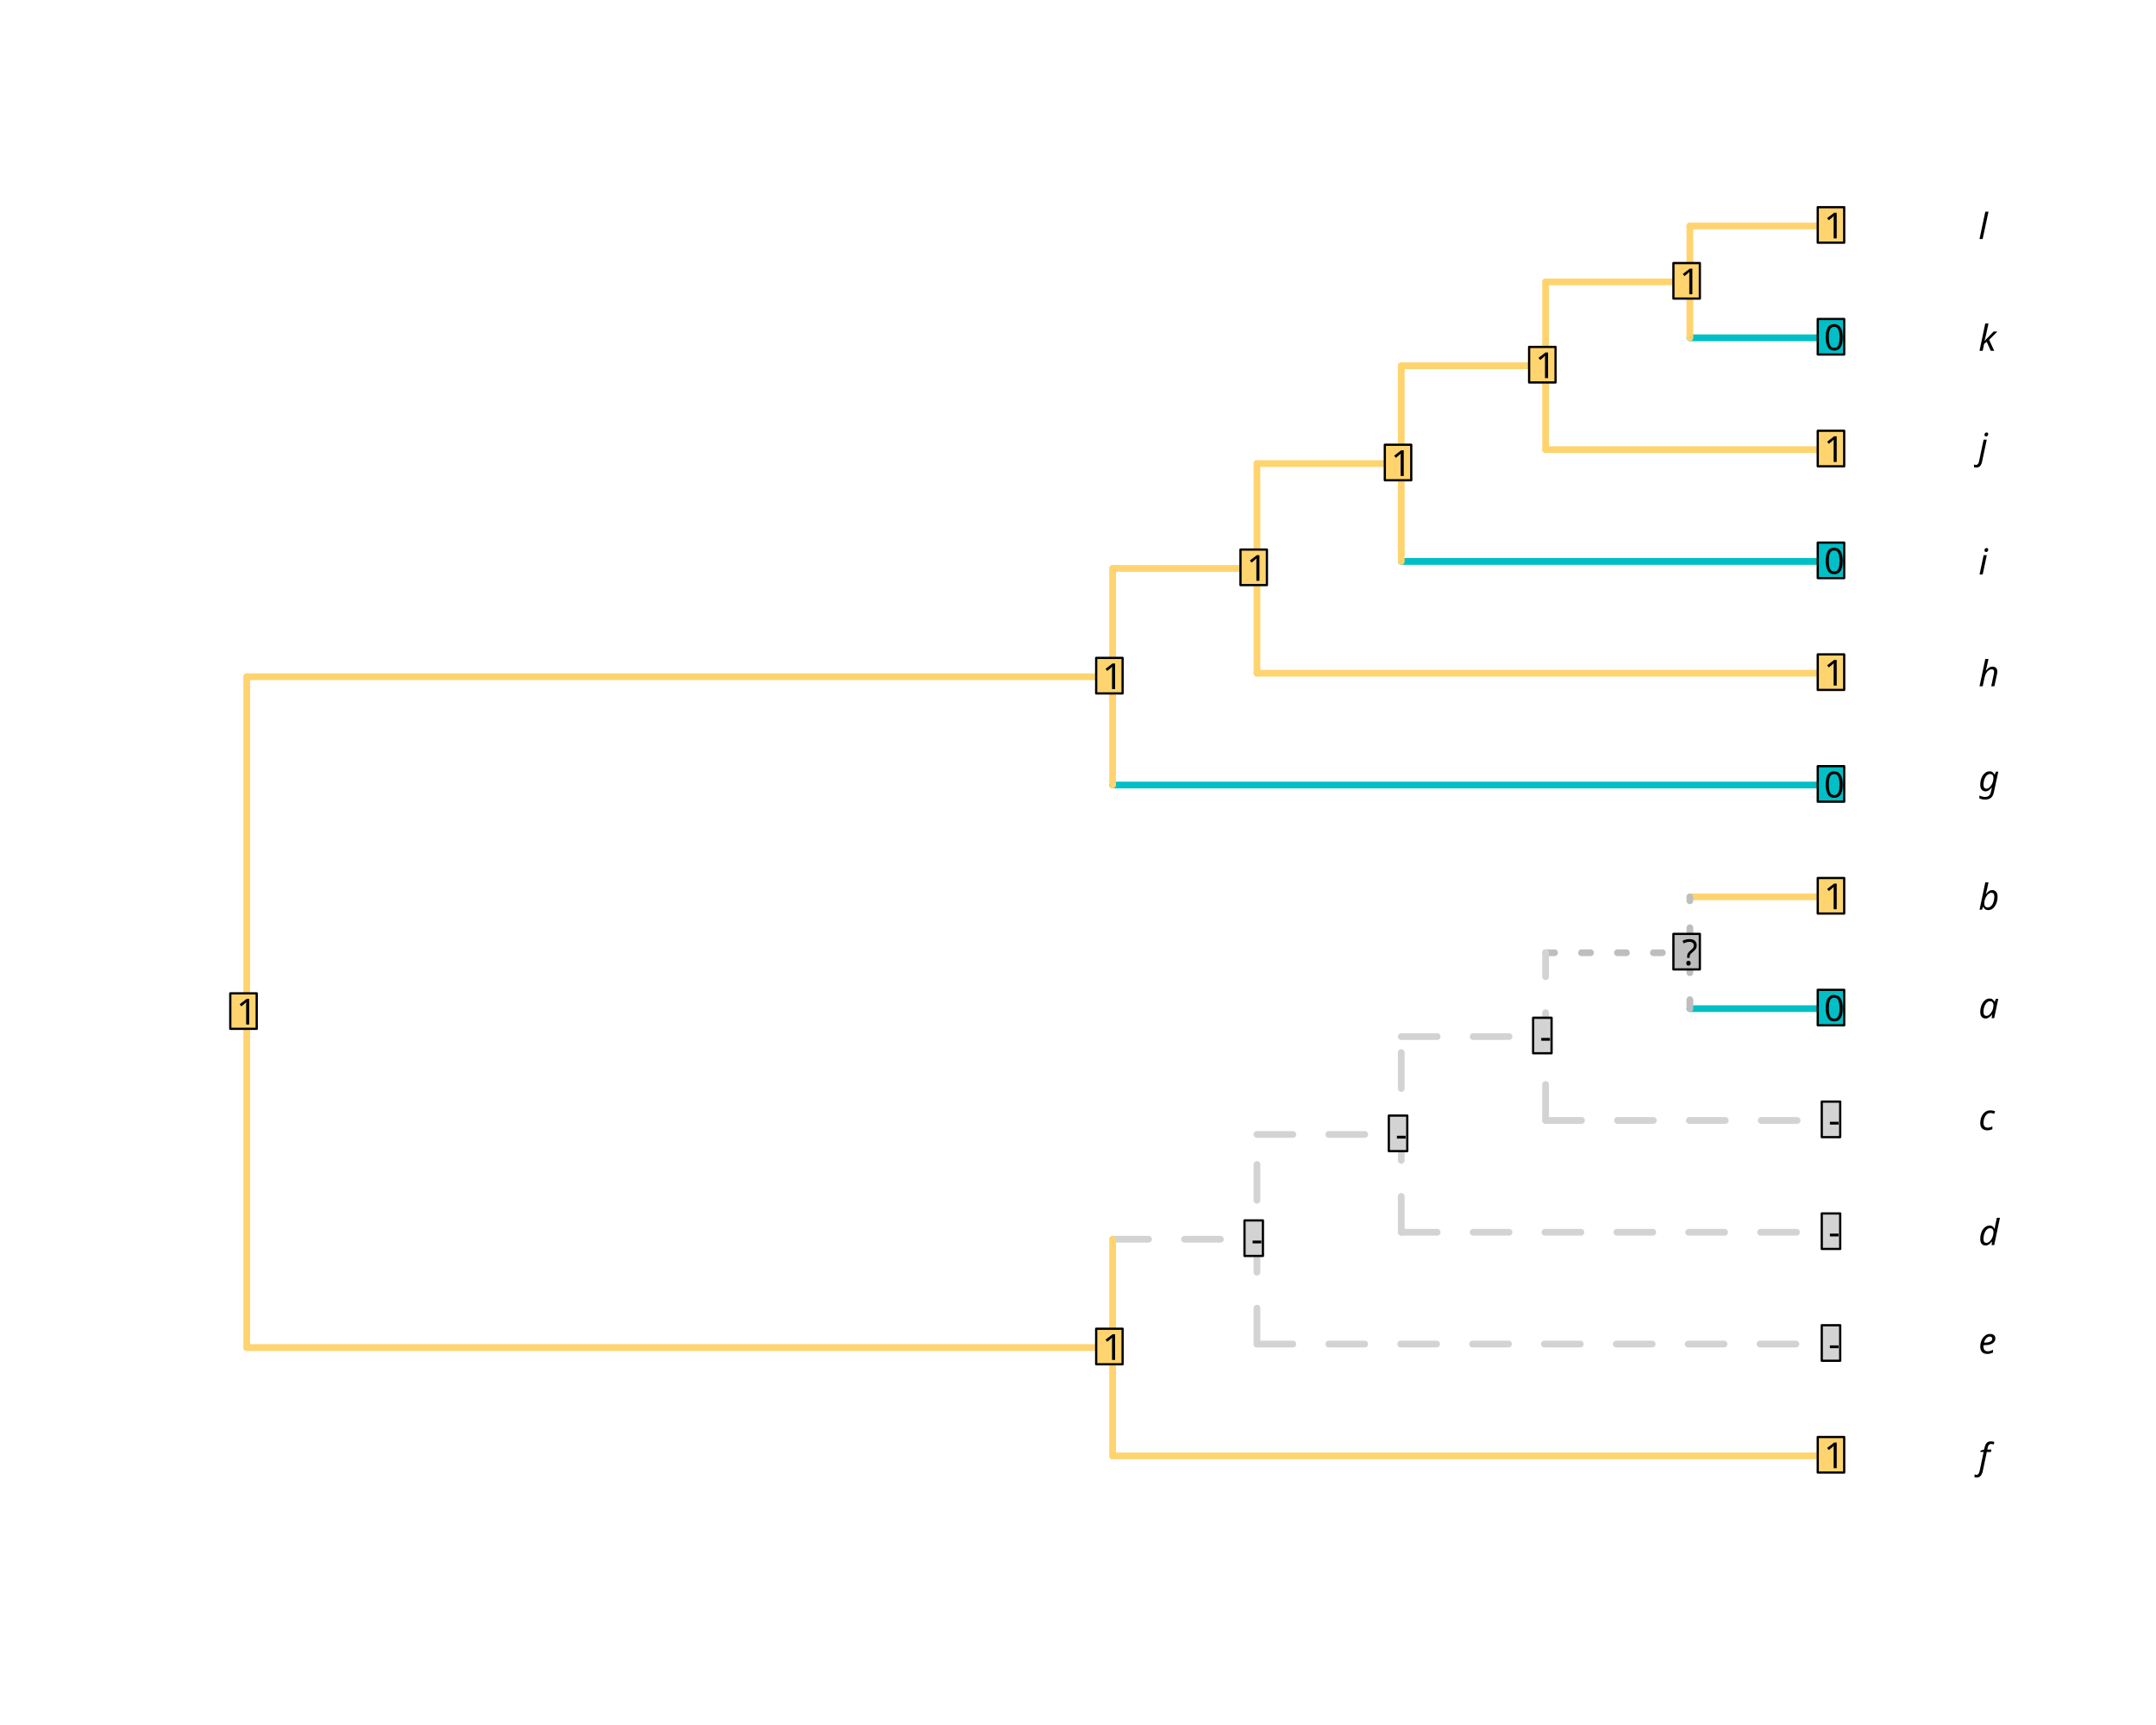
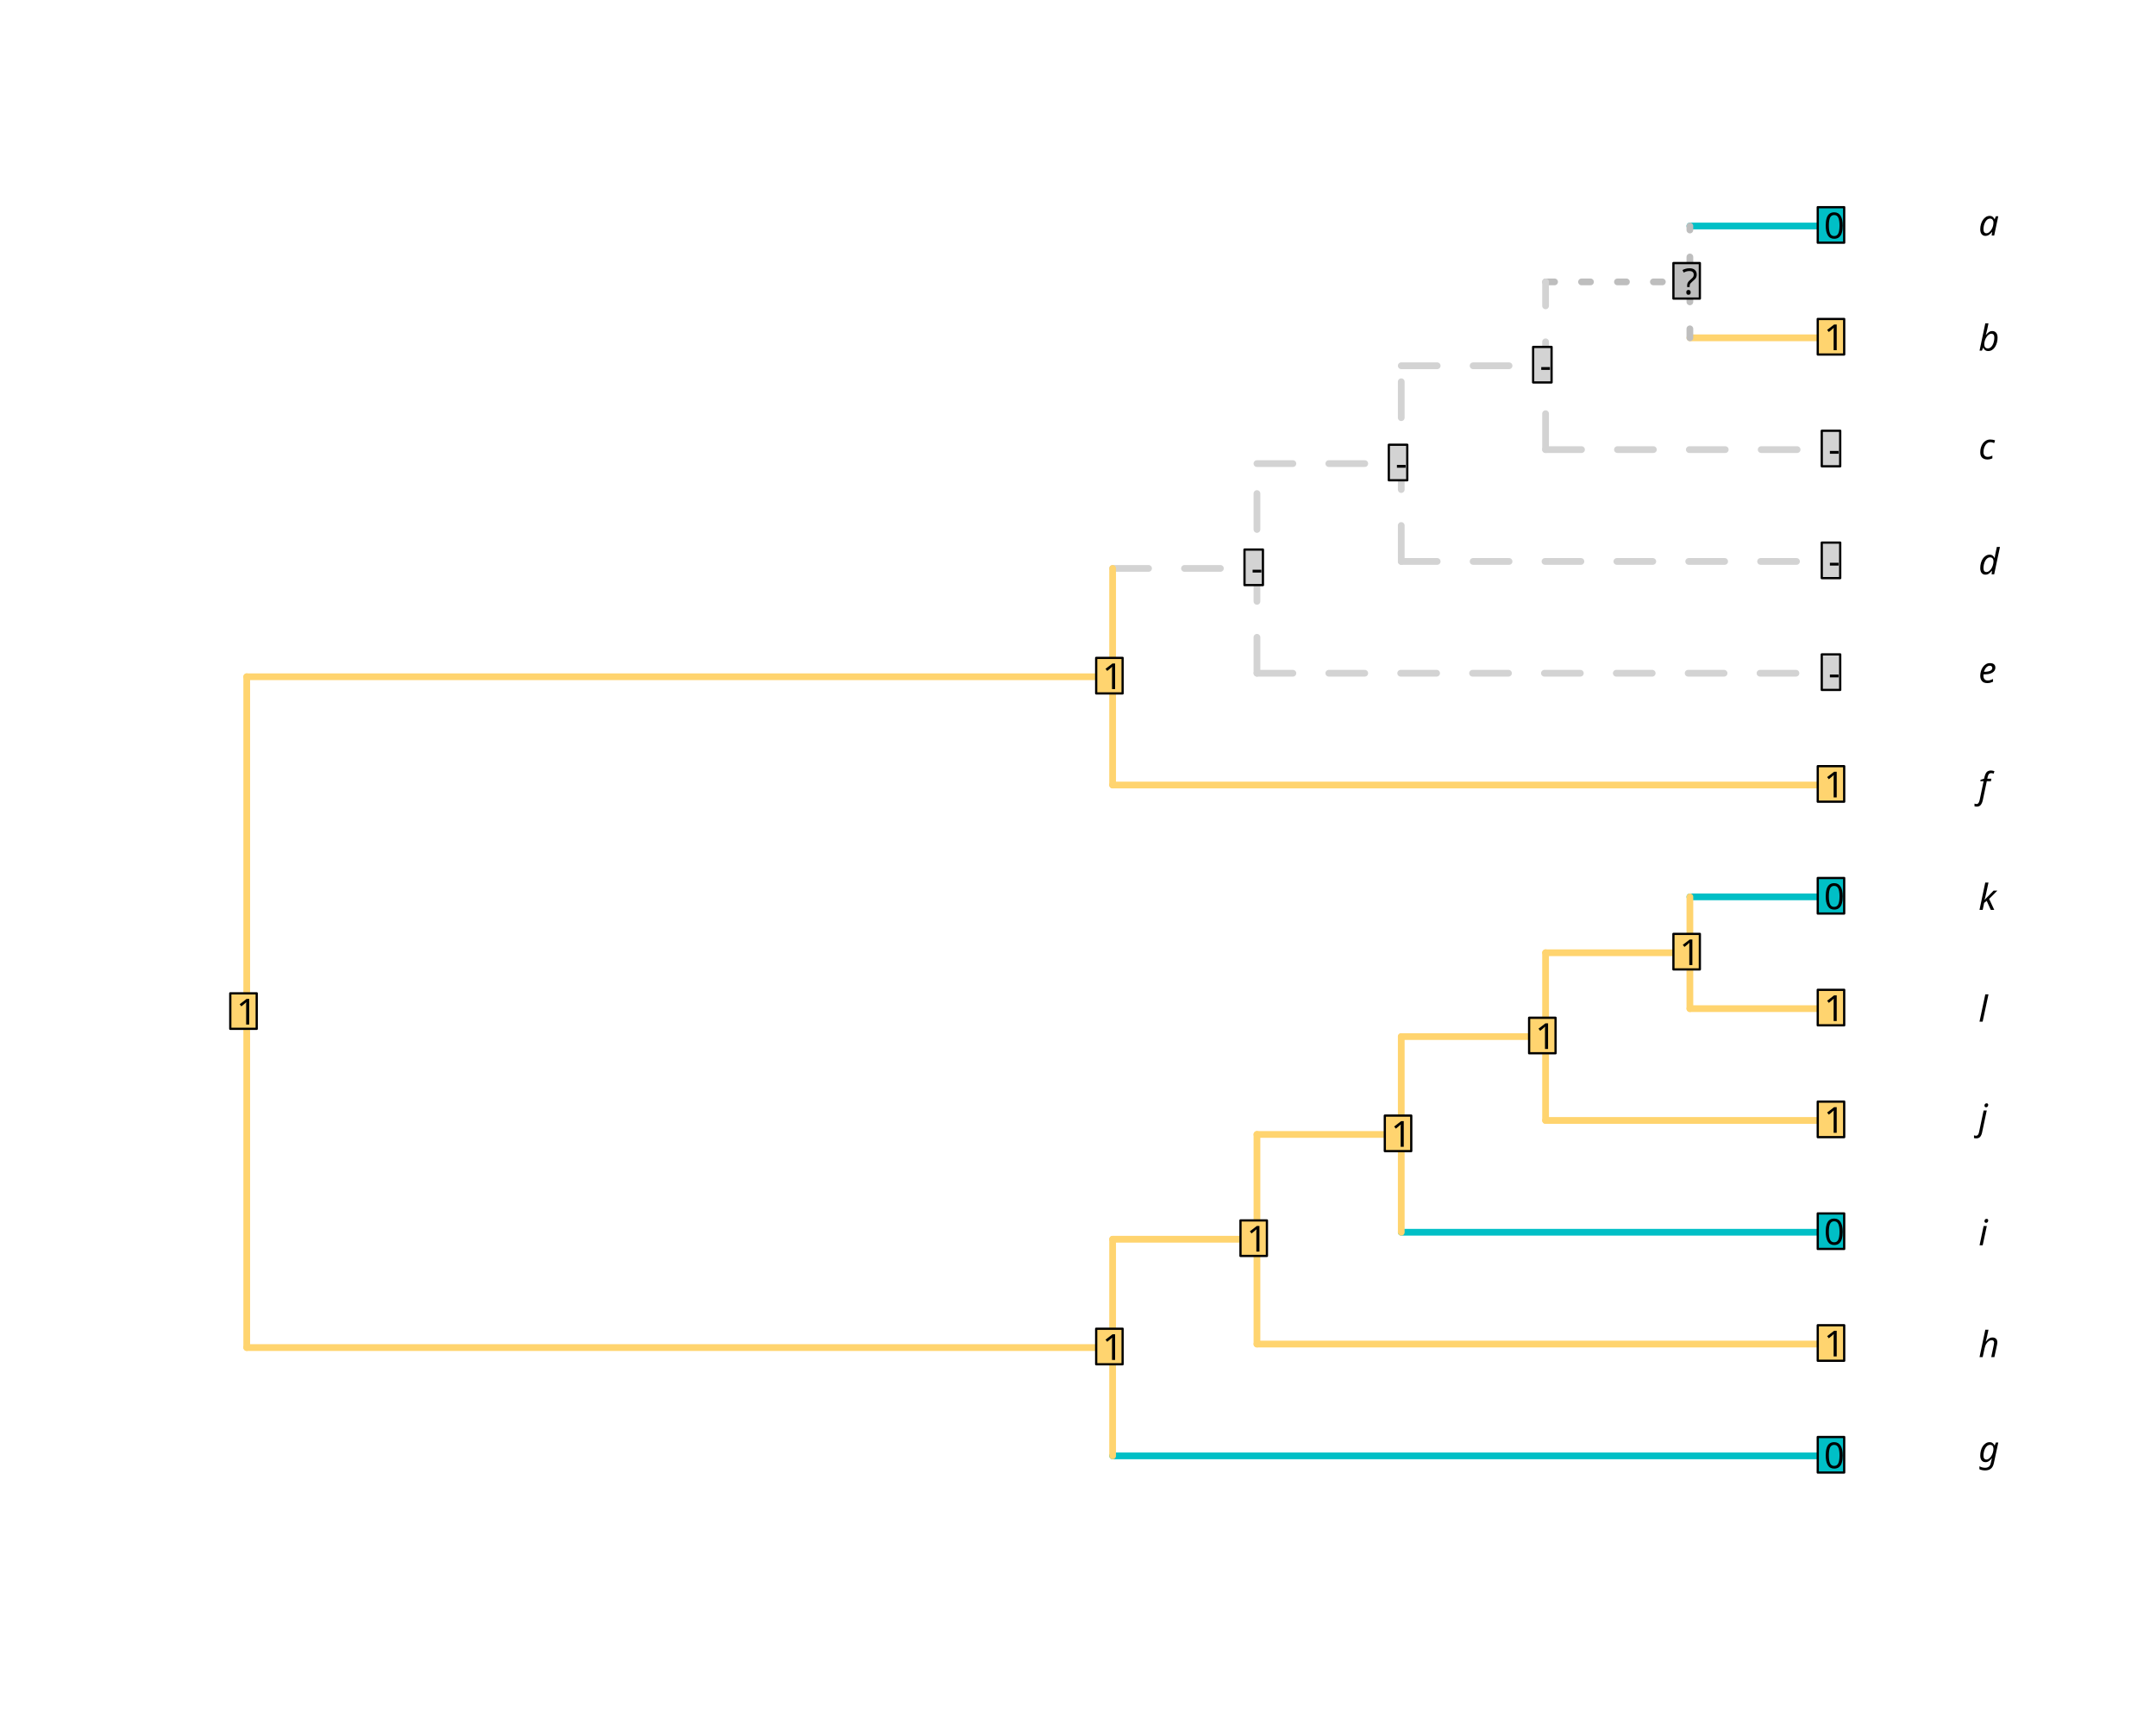
<svg xmlns="http://www.w3.org/2000/svg" class="svglite" data-engine-version="2.0" width="720.00pt" height="576.00pt" viewBox="0 0 720.00 576.00">
  <defs>
    <style type="text/css">
    .svglite line, .svglite polyline, .svglite polygon, .svglite path, .svglite rect, .svglite circle {
      fill: none;
      stroke: #000000;
      stroke-linecap: round;
      stroke-linejoin: round;
      stroke-miterlimit: 10.00;
    }
  </style>
  </defs>
  <rect width="100%" height="100%" style="stroke: none; fill: #FFFFFF;" />
  <defs>
    <clipPath id="cpMC4wMHw3MjAuMDB8MC4wMHw1NzYuMDA=">
      <rect x="0.00" y="0.00" width="720.00" height="576.00" />
    </clipPath>
  </defs>
  <g clip-path="url(#cpMC4wMHw3MjAuMDB8MC4wMHw1NzYuMDA=)">
</g>
  <defs>
    <clipPath id="cpNTkuMDR8Njg5Ljc2fDU5LjA0fDUwMi41Ng==">
      <rect x="59.04" y="59.04" width="630.72" height="443.52" />
    </clipPath>
  </defs>
  <g clip-path="url(#cpNTkuMDR8Njg5Ljc2fDU5LjA0fDUwMi41Ng==)">
    <line x1="82.40" y1="449.97" x2="371.56" y2="449.97" style="stroke-width: 2.25; stroke: #FFD46F;" />
-     <line x1="371.56" y1="486.13" x2="612.54" y2="486.13" style="stroke-width: 2.25; stroke: #FFD46F;" />
-     <line x1="371.56" y1="413.80" x2="419.76" y2="413.80" style="stroke-width: 2.25; stroke: #D3D3D3; stroke-dasharray: 12.00,12.00;" />
-     <line x1="419.76" y1="448.80" x2="612.54" y2="448.80" style="stroke-width: 2.25; stroke: #D3D3D3; stroke-dasharray: 12.00,12.00;" />
-     <line x1="419.76" y1="378.80" x2="467.95" y2="378.80" style="stroke-width: 2.25; stroke: #D3D3D3; stroke-dasharray: 12.00,12.00;" />
-     <line x1="467.95" y1="411.47" x2="612.54" y2="411.47" style="stroke-width: 2.25; stroke: #D3D3D3; stroke-dasharray: 12.00,12.00;" />
-     <line x1="467.95" y1="346.13" x2="516.15" y2="346.13" style="stroke-width: 2.25; stroke: #D3D3D3; stroke-dasharray: 12.00,12.00;" />
-     <line x1="516.15" y1="374.13" x2="612.54" y2="374.13" style="stroke-width: 2.25; stroke: #D3D3D3; stroke-dasharray: 12.00,12.00;" />
-     <line x1="516.15" y1="318.13" x2="564.34" y2="318.13" style="stroke-width: 2.25; stroke: #BEBEBE; stroke-dasharray: 3.00,9.00;" />
-     <line x1="564.34" y1="336.80" x2="612.54" y2="336.80" style="stroke-width: 2.25; stroke: #00BFC6;" />
-     <line x1="564.34" y1="299.47" x2="612.54" y2="299.47" style="stroke-width: 2.25; stroke: #FFD46F;" />
+     <line x1="371.56" y1="486.13" x2="612.54" y2="486.13" style="stroke-width: 2.25; stroke: #00BFC6;" />
+     <line x1="371.56" y1="413.80" x2="419.76" y2="413.80" style="stroke-width: 2.25; stroke: #FFD46F;" />
+     <line x1="419.76" y1="448.80" x2="612.54" y2="448.80" style="stroke-width: 2.25; stroke: #FFD46F;" />
+     <line x1="419.76" y1="378.80" x2="467.95" y2="378.80" style="stroke-width: 2.25; stroke: #FFD46F;" />
+     <line x1="467.95" y1="411.47" x2="612.54" y2="411.47" style="stroke-width: 2.25; stroke: #00BFC6;" />
+     <line x1="467.95" y1="346.13" x2="516.15" y2="346.13" style="stroke-width: 2.25; stroke: #FFD46F;" />
+     <line x1="516.15" y1="374.13" x2="612.54" y2="374.13" style="stroke-width: 2.25; stroke: #FFD46F;" />
+     <line x1="516.15" y1="318.13" x2="564.34" y2="318.13" style="stroke-width: 2.25; stroke: #FFD46F;" />
+     <line x1="564.34" y1="336.80" x2="612.54" y2="336.80" style="stroke-width: 2.25; stroke: #FFD46F;" />
+     <line x1="564.34" y1="299.47" x2="612.54" y2="299.47" style="stroke-width: 2.25; stroke: #00BFC6;" />
    <line x1="82.40" y1="225.97" x2="371.56" y2="225.97" style="stroke-width: 2.25; stroke: #FFD46F;" />
-     <line x1="371.56" y1="262.13" x2="612.54" y2="262.13" style="stroke-width: 2.25; stroke: #00BFC6;" />
-     <line x1="371.56" y1="189.80" x2="419.76" y2="189.80" style="stroke-width: 2.25; stroke: #FFD46F;" />
-     <line x1="419.76" y1="224.80" x2="612.54" y2="224.80" style="stroke-width: 2.25; stroke: #FFD46F;" />
-     <line x1="419.76" y1="154.80" x2="467.95" y2="154.80" style="stroke-width: 2.25; stroke: #FFD46F;" />
-     <line x1="467.95" y1="187.47" x2="612.54" y2="187.47" style="stroke-width: 2.25; stroke: #00BFC6;" />
-     <line x1="467.95" y1="122.13" x2="516.15" y2="122.13" style="stroke-width: 2.25; stroke: #FFD46F;" />
-     <line x1="516.15" y1="150.13" x2="612.54" y2="150.13" style="stroke-width: 2.25; stroke: #FFD46F;" />
-     <line x1="516.15" y1="94.13" x2="564.34" y2="94.13" style="stroke-width: 2.25; stroke: #FFD46F;" />
-     <line x1="564.34" y1="112.80" x2="612.54" y2="112.80" style="stroke-width: 2.25; stroke: #00BFC6;" />
-     <line x1="564.34" y1="75.47" x2="612.54" y2="75.47" style="stroke-width: 2.25; stroke: #FFD46F;" />
+     <line x1="371.56" y1="262.13" x2="612.54" y2="262.13" style="stroke-width: 2.25; stroke: #FFD46F;" />
+     <line x1="371.56" y1="189.80" x2="419.76" y2="189.80" style="stroke-width: 2.25; stroke: #D3D3D3; stroke-dasharray: 12.00,12.00;" />
+     <line x1="419.76" y1="224.80" x2="612.54" y2="224.80" style="stroke-width: 2.25; stroke: #D3D3D3; stroke-dasharray: 12.00,12.00;" />
+     <line x1="419.76" y1="154.80" x2="467.95" y2="154.80" style="stroke-width: 2.25; stroke: #D3D3D3; stroke-dasharray: 12.00,12.00;" />
+     <line x1="467.95" y1="187.47" x2="612.54" y2="187.47" style="stroke-width: 2.25; stroke: #D3D3D3; stroke-dasharray: 12.00,12.00;" />
+     <line x1="467.95" y1="122.13" x2="516.15" y2="122.13" style="stroke-width: 2.25; stroke: #D3D3D3; stroke-dasharray: 12.00,12.00;" />
+     <line x1="516.15" y1="150.13" x2="612.54" y2="150.13" style="stroke-width: 2.25; stroke: #D3D3D3; stroke-dasharray: 12.00,12.00;" />
+     <line x1="516.15" y1="94.13" x2="564.34" y2="94.13" style="stroke-width: 2.25; stroke: #BEBEBE; stroke-dasharray: 3.00,9.00;" />
+     <line x1="564.34" y1="112.80" x2="612.54" y2="112.80" style="stroke-width: 2.25; stroke: #FFD46F;" />
+     <line x1="564.34" y1="75.47" x2="612.54" y2="75.47" style="stroke-width: 2.25; stroke: #00BFC6;" />
    <line x1="82.40" y1="449.97" x2="82.40" y2="225.97" style="stroke-width: 2.25; stroke: #FFD46F;" />
+     <line x1="371.56" y1="262.13" x2="371.56" y2="189.80" style="stroke-width: 2.25; stroke: #FFD46F;" />
+     <line x1="419.76" y1="224.80" x2="419.76" y2="154.80" style="stroke-width: 2.25; stroke: #D3D3D3; stroke-dasharray: 12.00,12.00;" />
+     <line x1="467.95" y1="187.47" x2="467.95" y2="122.13" style="stroke-width: 2.25; stroke: #D3D3D3; stroke-dasharray: 12.00,12.00;" />
+     <line x1="516.15" y1="150.13" x2="516.15" y2="94.13" style="stroke-width: 2.25; stroke: #D3D3D3; stroke-dasharray: 12.00,12.00;" />
+     <line x1="564.34" y1="112.80" x2="564.34" y2="75.47" style="stroke-width: 2.25; stroke: #BEBEBE; stroke-dasharray: 3.00,9.00;" />
    <line x1="371.56" y1="486.13" x2="371.56" y2="413.80" style="stroke-width: 2.25; stroke: #FFD46F;" />
-     <line x1="419.76" y1="448.80" x2="419.76" y2="378.80" style="stroke-width: 2.25; stroke: #D3D3D3; stroke-dasharray: 12.00,12.00;" />
-     <line x1="467.95" y1="411.47" x2="467.95" y2="346.13" style="stroke-width: 2.25; stroke: #D3D3D3; stroke-dasharray: 12.00,12.00;" />
-     <line x1="516.15" y1="374.13" x2="516.15" y2="318.13" style="stroke-width: 2.25; stroke: #D3D3D3; stroke-dasharray: 12.00,12.00;" />
-     <line x1="564.34" y1="336.80" x2="564.34" y2="299.47" style="stroke-width: 2.25; stroke: #BEBEBE; stroke-dasharray: 3.00,9.00;" />
-     <line x1="371.56" y1="262.13" x2="371.56" y2="189.80" style="stroke-width: 2.25; stroke: #FFD46F;" />
-     <line x1="419.76" y1="224.80" x2="419.76" y2="154.80" style="stroke-width: 2.25; stroke: #FFD46F;" />
-     <line x1="467.95" y1="187.47" x2="467.95" y2="122.13" style="stroke-width: 2.25; stroke: #FFD46F;" />
-     <line x1="516.15" y1="150.13" x2="516.15" y2="94.13" style="stroke-width: 2.25; stroke: #FFD46F;" />
-     <line x1="564.34" y1="112.80" x2="564.34" y2="75.47" style="stroke-width: 2.25; stroke: #FFD46F;" />
-     <text x="660.73" y="339.97" style="font-size: 12.00px; font-style: italic; font-family: sans;" textLength="6.67px" lengthAdjust="spacingAndGlyphs">a</text>
-     <text x="660.73" y="303.76" style="font-size: 12.00px; font-style: italic; font-family: sans;" textLength="6.67px" lengthAdjust="spacingAndGlyphs">b</text>
-     <text x="660.73" y="377.30" style="font-size: 12.00px; font-style: italic; font-family: sans;" textLength="6.00px" lengthAdjust="spacingAndGlyphs">c</text>
-     <text x="660.73" y="415.76" style="font-size: 12.00px; font-style: italic; font-family: sans;" textLength="6.67px" lengthAdjust="spacingAndGlyphs">d</text>
-     <text x="660.73" y="451.97" style="font-size: 12.00px; font-style: italic; font-family: sans;" textLength="6.67px" lengthAdjust="spacingAndGlyphs">e</text>
-     <text x="660.73" y="490.47" style="font-size: 12.00px; font-style: italic; font-family: sans;" textLength="3.33px" lengthAdjust="spacingAndGlyphs">f</text>
-     <text x="660.73" y="264.11" style="font-size: 12.00px; font-style: italic; font-family: sans;" textLength="6.67px" lengthAdjust="spacingAndGlyphs">g</text>
-     <text x="660.73" y="229.15" style="font-size: 12.00px; font-style: italic; font-family: sans;" textLength="6.67px" lengthAdjust="spacingAndGlyphs">h</text>
-     <text x="660.73" y="191.82" style="font-size: 12.00px; font-style: italic; font-family: sans;" textLength="2.66px" lengthAdjust="spacingAndGlyphs">i</text>
-     <text x="660.73" y="153.24" style="font-size: 12.00px; font-style: italic; font-family: sans;" textLength="2.66px" lengthAdjust="spacingAndGlyphs">j</text>
-     <text x="660.73" y="117.15" style="font-size: 12.00px; font-style: italic; font-family: sans;" textLength="6.00px" lengthAdjust="spacingAndGlyphs">k</text>
-     <text x="660.73" y="79.82" style="font-size: 12.00px; font-style: italic; font-family: sans;" textLength="2.66px" lengthAdjust="spacingAndGlyphs">l</text>
-     <rect x="607.04" y="330.51" width="8.83" height="11.86" style="stroke-width: 0.75; fill: #00BFC6;" />
-     <rect x="607.04" y="293.18" width="8.83" height="11.86" style="stroke-width: 0.75; fill: #FFD46F;" />
-     <rect x="608.38" y="367.84" width="6.16" height="11.86" style="stroke-width: 0.75; fill: #D3D3D3;" />
-     <rect x="608.38" y="405.18" width="6.16" height="11.86" style="stroke-width: 0.75; fill: #D3D3D3;" />
-     <rect x="608.38" y="442.51" width="6.16" height="11.86" style="stroke-width: 0.75; fill: #D3D3D3;" />
-     <rect x="607.04" y="479.84" width="8.83" height="11.86" style="stroke-width: 0.75; fill: #FFD46F;" />
-     <rect x="607.04" y="255.84" width="8.83" height="11.86" style="stroke-width: 0.75; fill: #00BFC6;" />
-     <rect x="607.04" y="218.51" width="8.83" height="11.86" style="stroke-width: 0.75; fill: #FFD46F;" />
-     <rect x="607.04" y="181.18" width="8.83" height="11.86" style="stroke-width: 0.75; fill: #00BFC6;" />
-     <rect x="607.04" y="143.84" width="8.83" height="11.86" style="stroke-width: 0.75; fill: #FFD46F;" />
-     <rect x="607.04" y="106.51" width="8.83" height="11.86" style="stroke-width: 0.75; fill: #00BFC6;" />
-     <rect x="607.04" y="69.18" width="8.83" height="11.86" style="stroke-width: 0.75; fill: #FFD46F;" />
+     <line x1="419.76" y1="448.80" x2="419.76" y2="378.80" style="stroke-width: 2.25; stroke: #FFD46F;" />
+     <line x1="467.95" y1="411.47" x2="467.95" y2="346.13" style="stroke-width: 2.25; stroke: #FFD46F;" />
+     <line x1="516.15" y1="374.13" x2="516.15" y2="318.13" style="stroke-width: 2.25; stroke: #FFD46F;" />
+     <line x1="564.34" y1="336.80" x2="564.34" y2="299.47" style="stroke-width: 2.25; stroke: #FFD46F;" />
+     <text x="660.73" y="78.64" style="font-size: 12.00px; font-style: italic; font-family: sans;" textLength="6.67px" lengthAdjust="spacingAndGlyphs">a</text>
+     <text x="660.73" y="117.09" style="font-size: 12.00px; font-style: italic; font-family: sans;" textLength="6.67px" lengthAdjust="spacingAndGlyphs">b</text>
+     <text x="660.73" y="153.30" style="font-size: 12.00px; font-style: italic; font-family: sans;" textLength="6.00px" lengthAdjust="spacingAndGlyphs">c</text>
+     <text x="660.73" y="191.76" style="font-size: 12.00px; font-style: italic; font-family: sans;" textLength="6.67px" lengthAdjust="spacingAndGlyphs">d</text>
+     <text x="660.73" y="227.97" style="font-size: 12.00px; font-style: italic; font-family: sans;" textLength="6.67px" lengthAdjust="spacingAndGlyphs">e</text>
+     <text x="660.73" y="266.47" style="font-size: 12.00px; font-style: italic; font-family: sans;" textLength="3.33px" lengthAdjust="spacingAndGlyphs">f</text>
+     <text x="660.73" y="488.11" style="font-size: 12.00px; font-style: italic; font-family: sans;" textLength="6.67px" lengthAdjust="spacingAndGlyphs">g</text>
+     <text x="660.73" y="453.15" style="font-size: 12.00px; font-style: italic; font-family: sans;" textLength="6.67px" lengthAdjust="spacingAndGlyphs">h</text>
+     <text x="660.73" y="415.82" style="font-size: 12.00px; font-style: italic; font-family: sans;" textLength="2.66px" lengthAdjust="spacingAndGlyphs">i</text>
+     <text x="660.73" y="377.24" style="font-size: 12.00px; font-style: italic; font-family: sans;" textLength="2.66px" lengthAdjust="spacingAndGlyphs">j</text>
+     <text x="660.73" y="303.82" style="font-size: 12.00px; font-style: italic; font-family: sans;" textLength="6.00px" lengthAdjust="spacingAndGlyphs">k</text>
+     <text x="660.73" y="341.15" style="font-size: 12.00px; font-style: italic; font-family: sans;" textLength="2.66px" lengthAdjust="spacingAndGlyphs">l</text>
+     <rect x="607.04" y="69.18" width="8.83" height="11.86" style="stroke-width: 0.75; fill: #00BFC6;" />
+     <rect x="607.04" y="106.51" width="8.83" height="11.86" style="stroke-width: 0.75; fill: #FFD46F;" />
+     <rect x="608.38" y="143.84" width="6.16" height="11.86" style="stroke-width: 0.75; fill: #D3D3D3;" />
+     <rect x="608.38" y="181.18" width="6.16" height="11.86" style="stroke-width: 0.75; fill: #D3D3D3;" />
+     <rect x="608.38" y="218.51" width="6.16" height="11.86" style="stroke-width: 0.75; fill: #D3D3D3;" />
+     <rect x="607.04" y="255.84" width="8.83" height="11.86" style="stroke-width: 0.75; fill: #FFD46F;" />
+     <rect x="607.04" y="479.84" width="8.83" height="11.86" style="stroke-width: 0.75; fill: #00BFC6;" />
+     <rect x="607.04" y="442.51" width="8.83" height="11.86" style="stroke-width: 0.75; fill: #FFD46F;" />
+     <rect x="607.04" y="405.18" width="8.83" height="11.86" style="stroke-width: 0.75; fill: #00BFC6;" />
+     <rect x="607.04" y="367.84" width="8.83" height="11.86" style="stroke-width: 0.75; fill: #FFD46F;" />
+     <rect x="607.04" y="293.18" width="8.83" height="11.86" style="stroke-width: 0.75; fill: #00BFC6;" />
+     <rect x="607.04" y="330.51" width="8.83" height="11.86" style="stroke-width: 0.75; fill: #FFD46F;" />
    <rect x="76.90" y="331.68" width="8.83" height="11.86" style="stroke-width: 0.75; fill: #FFD46F;" />
+     <rect x="366.07" y="219.68" width="8.83" height="11.86" style="stroke-width: 0.75; fill: #FFD46F;" />
+     <rect x="415.60" y="183.51" width="6.16" height="11.86" style="stroke-width: 0.75; fill: #D3D3D3;" />
+     <rect x="463.80" y="148.51" width="6.16" height="11.86" style="stroke-width: 0.75; fill: #D3D3D3;" />
+     <rect x="511.99" y="115.84" width="6.16" height="11.86" style="stroke-width: 0.75; fill: #D3D3D3;" />
+     <rect x="558.84" y="87.84" width="8.83" height="11.86" style="stroke-width: 0.75; fill: #BEBEBE;" />
    <rect x="366.07" y="443.68" width="8.83" height="11.86" style="stroke-width: 0.75; fill: #FFD46F;" />
-     <rect x="415.60" y="407.51" width="6.16" height="11.86" style="stroke-width: 0.75; fill: #D3D3D3;" />
-     <rect x="463.80" y="372.51" width="6.16" height="11.86" style="stroke-width: 0.75; fill: #D3D3D3;" />
-     <rect x="511.99" y="339.84" width="6.16" height="11.86" style="stroke-width: 0.75; fill: #D3D3D3;" />
-     <rect x="558.84" y="311.84" width="8.83" height="11.86" style="stroke-width: 0.75; fill: #BEBEBE;" />
-     <rect x="366.07" y="219.68" width="8.83" height="11.86" style="stroke-width: 0.75; fill: #FFD46F;" />
-     <rect x="414.26" y="183.51" width="8.83" height="11.86" style="stroke-width: 0.75; fill: #FFD46F;" />
-     <rect x="462.46" y="148.51" width="8.83" height="11.86" style="stroke-width: 0.75; fill: #FFD46F;" />
-     <rect x="510.65" y="115.84" width="8.83" height="11.86" style="stroke-width: 0.75; fill: #FFD46F;" />
-     <rect x="558.84" y="87.84" width="8.83" height="11.86" style="stroke-width: 0.75; fill: #FFD46F;" />
-     <text x="612.54" y="340.93" text-anchor="middle" style="font-size: 12.00px; font-family: sans;" textLength="6.67px" lengthAdjust="spacingAndGlyphs">0</text>
-     <text x="612.54" y="303.60" text-anchor="middle" style="font-size: 12.00px; font-family: sans;" textLength="6.67px" lengthAdjust="spacingAndGlyphs">1</text>
-     <text x="612.54" y="378.26" text-anchor="middle" style="font-size: 12.00px; font-family: sans;" textLength="4.00px" lengthAdjust="spacingAndGlyphs">-</text>
-     <text x="612.54" y="415.60" text-anchor="middle" style="font-size: 12.00px; font-family: sans;" textLength="4.00px" lengthAdjust="spacingAndGlyphs">-</text>
-     <text x="612.54" y="452.93" text-anchor="middle" style="font-size: 12.00px; font-family: sans;" textLength="4.00px" lengthAdjust="spacingAndGlyphs">-</text>
-     <text x="612.54" y="490.26" text-anchor="middle" style="font-size: 12.00px; font-family: sans;" textLength="6.67px" lengthAdjust="spacingAndGlyphs">1</text>
-     <text x="612.54" y="266.26" text-anchor="middle" style="font-size: 12.00px; font-family: sans;" textLength="6.67px" lengthAdjust="spacingAndGlyphs">0</text>
-     <text x="612.54" y="228.93" text-anchor="middle" style="font-size: 12.00px; font-family: sans;" textLength="6.67px" lengthAdjust="spacingAndGlyphs">1</text>
-     <text x="612.54" y="191.60" text-anchor="middle" style="font-size: 12.00px; font-family: sans;" textLength="6.67px" lengthAdjust="spacingAndGlyphs">0</text>
-     <text x="612.54" y="154.26" text-anchor="middle" style="font-size: 12.00px; font-family: sans;" textLength="6.67px" lengthAdjust="spacingAndGlyphs">1</text>
-     <text x="612.54" y="116.93" text-anchor="middle" style="font-size: 12.00px; font-family: sans;" textLength="6.67px" lengthAdjust="spacingAndGlyphs">0</text>
-     <text x="612.54" y="79.60" text-anchor="middle" style="font-size: 12.00px; font-family: sans;" textLength="6.67px" lengthAdjust="spacingAndGlyphs">1</text>
+     <rect x="414.26" y="407.51" width="8.83" height="11.86" style="stroke-width: 0.75; fill: #FFD46F;" />
+     <rect x="462.46" y="372.51" width="8.83" height="11.86" style="stroke-width: 0.75; fill: #FFD46F;" />
+     <rect x="510.65" y="339.84" width="8.83" height="11.86" style="stroke-width: 0.75; fill: #FFD46F;" />
+     <rect x="558.84" y="311.84" width="8.83" height="11.86" style="stroke-width: 0.75; fill: #FFD46F;" />
+     <text x="612.54" y="79.60" text-anchor="middle" style="font-size: 12.00px; font-family: sans;" textLength="6.67px" lengthAdjust="spacingAndGlyphs">0</text>
+     <text x="612.54" y="116.93" text-anchor="middle" style="font-size: 12.00px; font-family: sans;" textLength="6.67px" lengthAdjust="spacingAndGlyphs">1</text>
+     <text x="612.54" y="154.26" text-anchor="middle" style="font-size: 12.00px; font-family: sans;" textLength="4.00px" lengthAdjust="spacingAndGlyphs">-</text>
+     <text x="612.54" y="191.60" text-anchor="middle" style="font-size: 12.00px; font-family: sans;" textLength="4.00px" lengthAdjust="spacingAndGlyphs">-</text>
+     <text x="612.54" y="228.93" text-anchor="middle" style="font-size: 12.00px; font-family: sans;" textLength="4.00px" lengthAdjust="spacingAndGlyphs">-</text>
+     <text x="612.54" y="266.26" text-anchor="middle" style="font-size: 12.00px; font-family: sans;" textLength="6.67px" lengthAdjust="spacingAndGlyphs">1</text>
+     <text x="612.54" y="490.26" text-anchor="middle" style="font-size: 12.00px; font-family: sans;" textLength="6.67px" lengthAdjust="spacingAndGlyphs">0</text>
+     <text x="612.54" y="452.93" text-anchor="middle" style="font-size: 12.00px; font-family: sans;" textLength="6.67px" lengthAdjust="spacingAndGlyphs">1</text>
+     <text x="612.54" y="415.60" text-anchor="middle" style="font-size: 12.00px; font-family: sans;" textLength="6.67px" lengthAdjust="spacingAndGlyphs">0</text>
+     <text x="612.54" y="378.26" text-anchor="middle" style="font-size: 12.00px; font-family: sans;" textLength="6.67px" lengthAdjust="spacingAndGlyphs">1</text>
+     <text x="612.54" y="303.60" text-anchor="middle" style="font-size: 12.00px; font-family: sans;" textLength="6.67px" lengthAdjust="spacingAndGlyphs">0</text>
+     <text x="612.54" y="340.93" text-anchor="middle" style="font-size: 12.00px; font-family: sans;" textLength="6.67px" lengthAdjust="spacingAndGlyphs">1</text>
    <text x="82.40" y="342.10" text-anchor="middle" style="font-size: 12.00px; font-family: sans;" textLength="6.67px" lengthAdjust="spacingAndGlyphs">1</text>
+     <text x="371.56" y="230.10" text-anchor="middle" style="font-size: 12.00px; font-family: sans;" textLength="6.67px" lengthAdjust="spacingAndGlyphs">1</text>
+     <text x="419.76" y="193.93" text-anchor="middle" style="font-size: 12.00px; font-family: sans;" textLength="4.00px" lengthAdjust="spacingAndGlyphs">-</text>
+     <text x="467.95" y="158.93" text-anchor="middle" style="font-size: 12.00px; font-family: sans;" textLength="4.00px" lengthAdjust="spacingAndGlyphs">-</text>
+     <text x="516.15" y="126.26" text-anchor="middle" style="font-size: 12.00px; font-family: sans;" textLength="4.00px" lengthAdjust="spacingAndGlyphs">-</text>
+     <text x="564.34" y="98.26" text-anchor="middle" style="font-size: 12.00px; font-family: sans;" textLength="6.67px" lengthAdjust="spacingAndGlyphs">?</text>
    <text x="371.56" y="454.10" text-anchor="middle" style="font-size: 12.00px; font-family: sans;" textLength="6.67px" lengthAdjust="spacingAndGlyphs">1</text>
-     <text x="419.76" y="417.93" text-anchor="middle" style="font-size: 12.00px; font-family: sans;" textLength="4.00px" lengthAdjust="spacingAndGlyphs">-</text>
-     <text x="467.95" y="382.93" text-anchor="middle" style="font-size: 12.00px; font-family: sans;" textLength="4.00px" lengthAdjust="spacingAndGlyphs">-</text>
-     <text x="516.15" y="350.26" text-anchor="middle" style="font-size: 12.00px; font-family: sans;" textLength="4.00px" lengthAdjust="spacingAndGlyphs">-</text>
-     <text x="564.34" y="322.26" text-anchor="middle" style="font-size: 12.00px; font-family: sans;" textLength="6.67px" lengthAdjust="spacingAndGlyphs">?</text>
-     <text x="371.56" y="230.10" text-anchor="middle" style="font-size: 12.00px; font-family: sans;" textLength="6.67px" lengthAdjust="spacingAndGlyphs">1</text>
-     <text x="419.76" y="193.93" text-anchor="middle" style="font-size: 12.00px; font-family: sans;" textLength="6.67px" lengthAdjust="spacingAndGlyphs">1</text>
-     <text x="467.95" y="158.93" text-anchor="middle" style="font-size: 12.00px; font-family: sans;" textLength="6.67px" lengthAdjust="spacingAndGlyphs">1</text>
-     <text x="516.15" y="126.26" text-anchor="middle" style="font-size: 12.00px; font-family: sans;" textLength="6.67px" lengthAdjust="spacingAndGlyphs">1</text>
-     <text x="564.34" y="98.26" text-anchor="middle" style="font-size: 12.00px; font-family: sans;" textLength="6.67px" lengthAdjust="spacingAndGlyphs">1</text>
+     <text x="419.76" y="417.93" text-anchor="middle" style="font-size: 12.00px; font-family: sans;" textLength="6.67px" lengthAdjust="spacingAndGlyphs">1</text>
+     <text x="467.95" y="382.93" text-anchor="middle" style="font-size: 12.00px; font-family: sans;" textLength="6.67px" lengthAdjust="spacingAndGlyphs">1</text>
+     <text x="516.15" y="350.26" text-anchor="middle" style="font-size: 12.00px; font-family: sans;" textLength="6.67px" lengthAdjust="spacingAndGlyphs">1</text>
+     <text x="564.34" y="322.26" text-anchor="middle" style="font-size: 12.00px; font-family: sans;" textLength="6.67px" lengthAdjust="spacingAndGlyphs">1</text>
  </g>
</svg>
